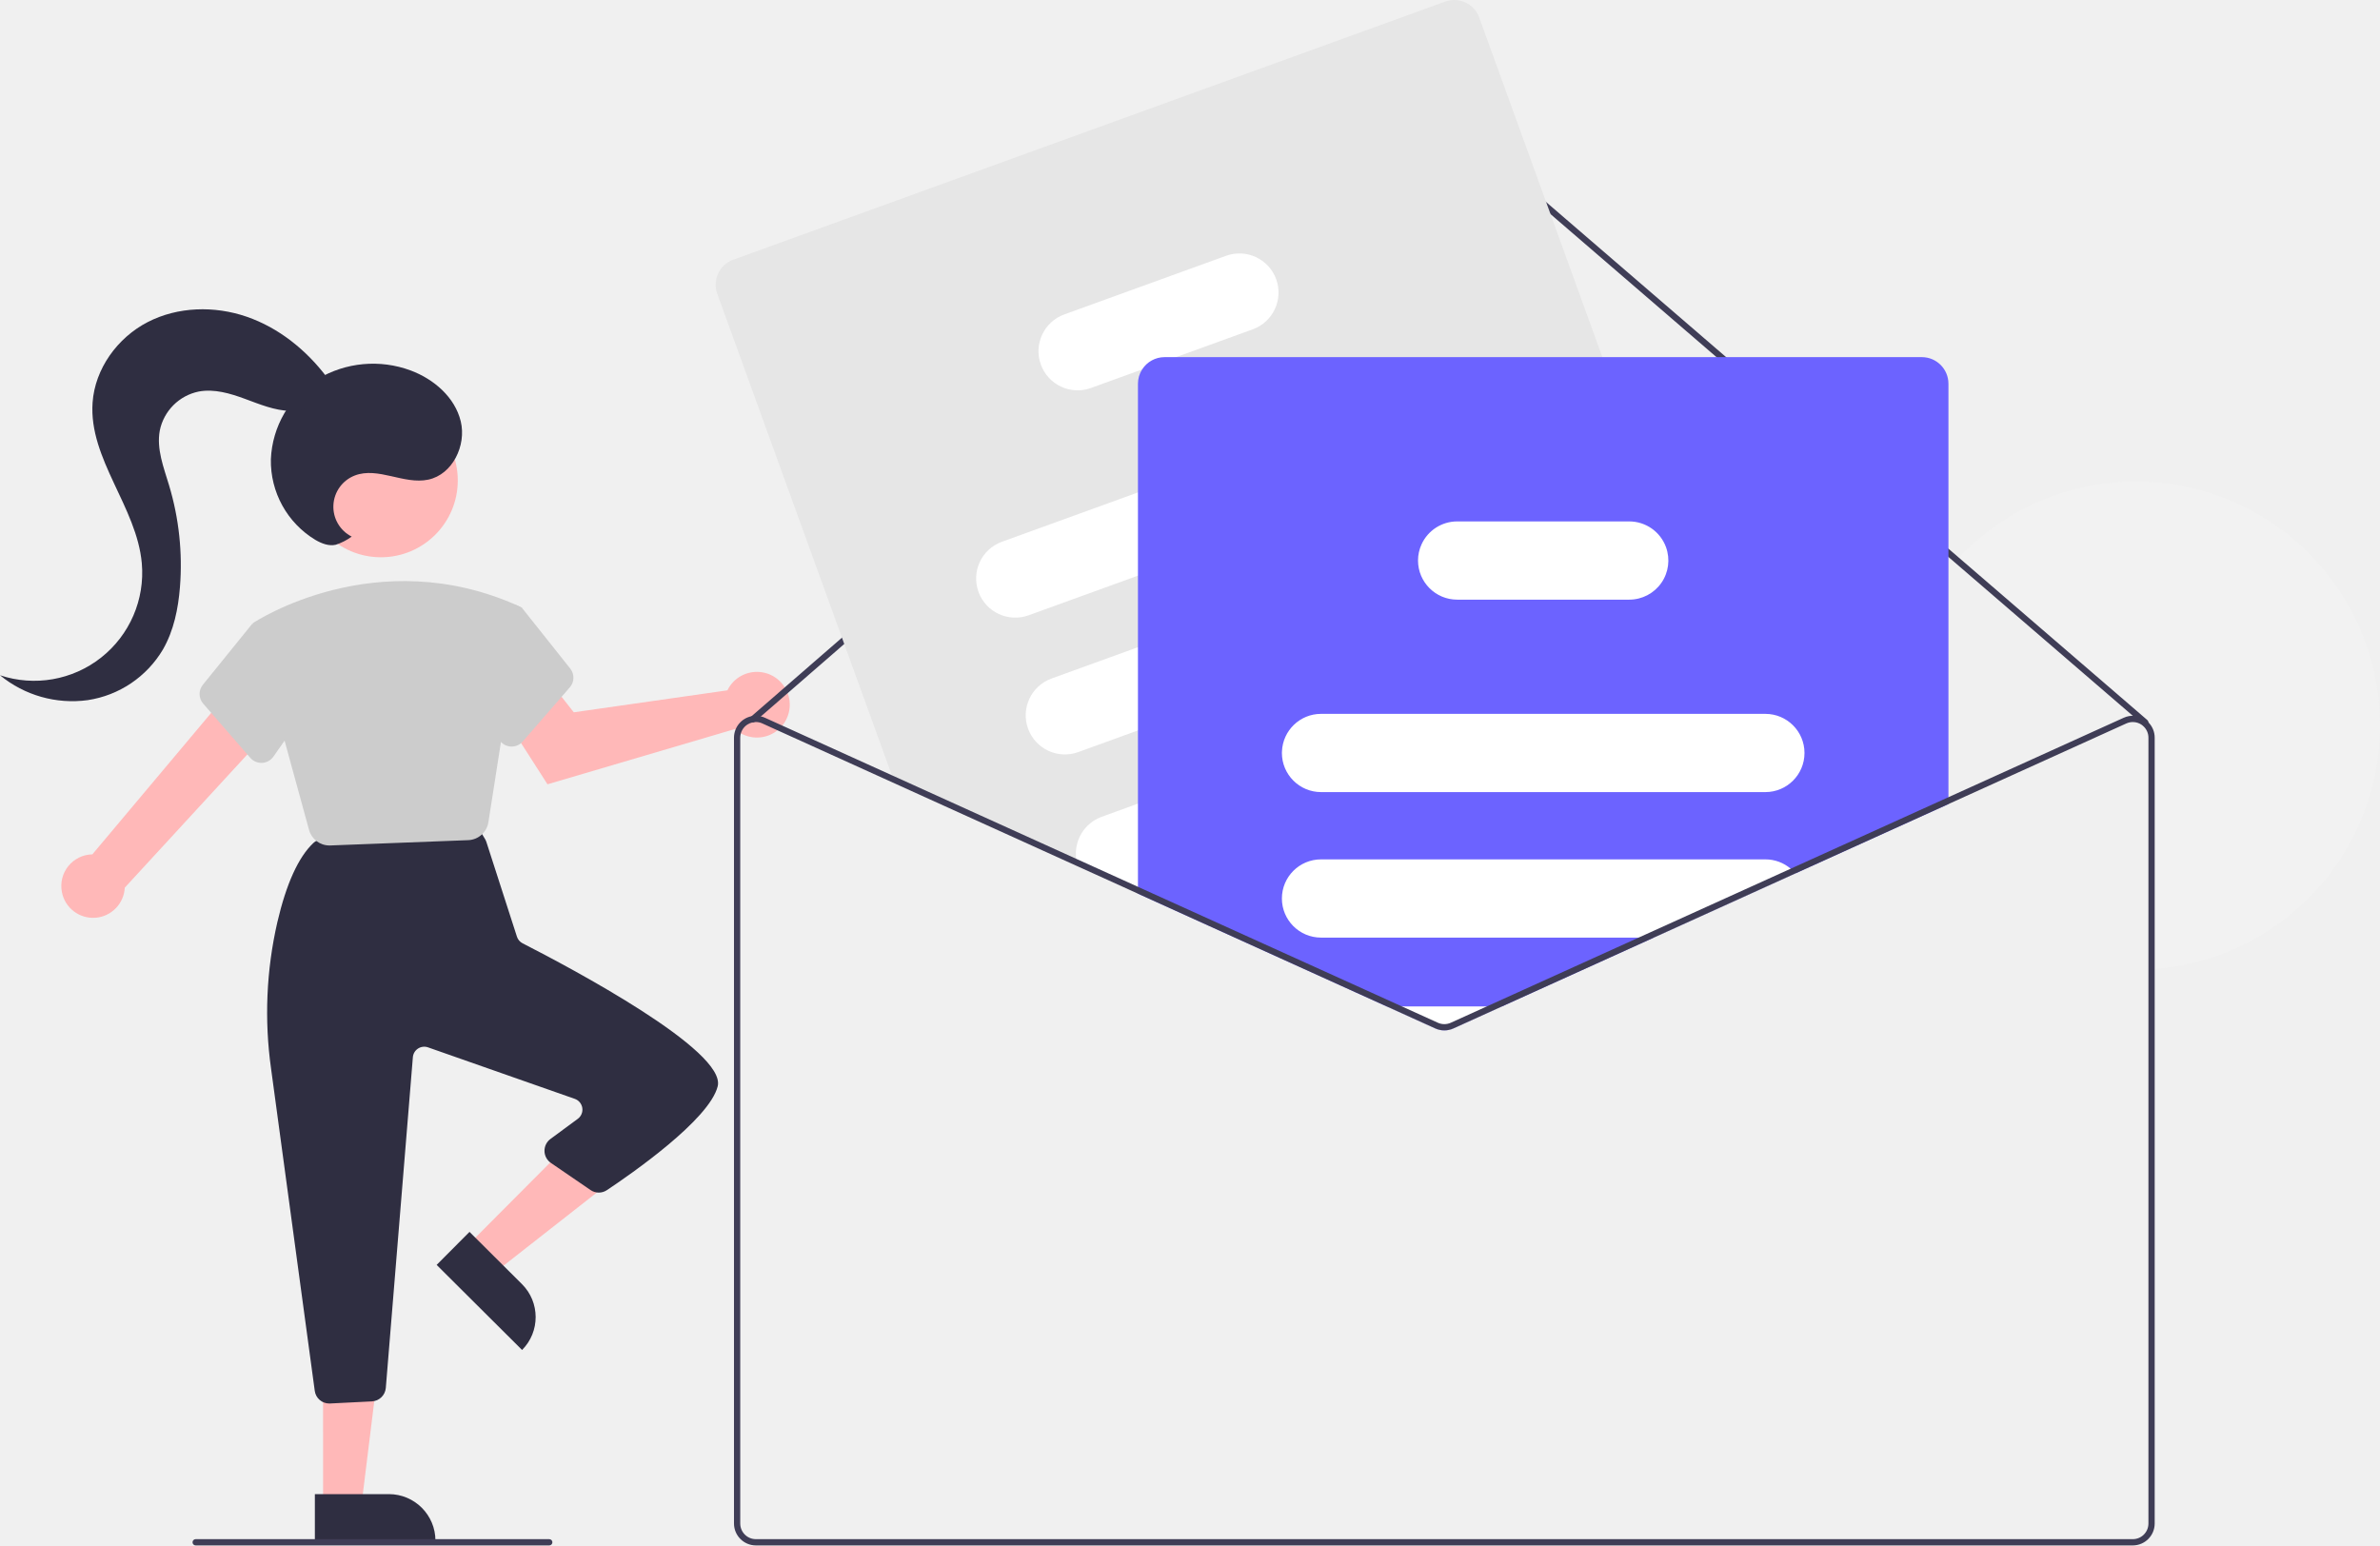
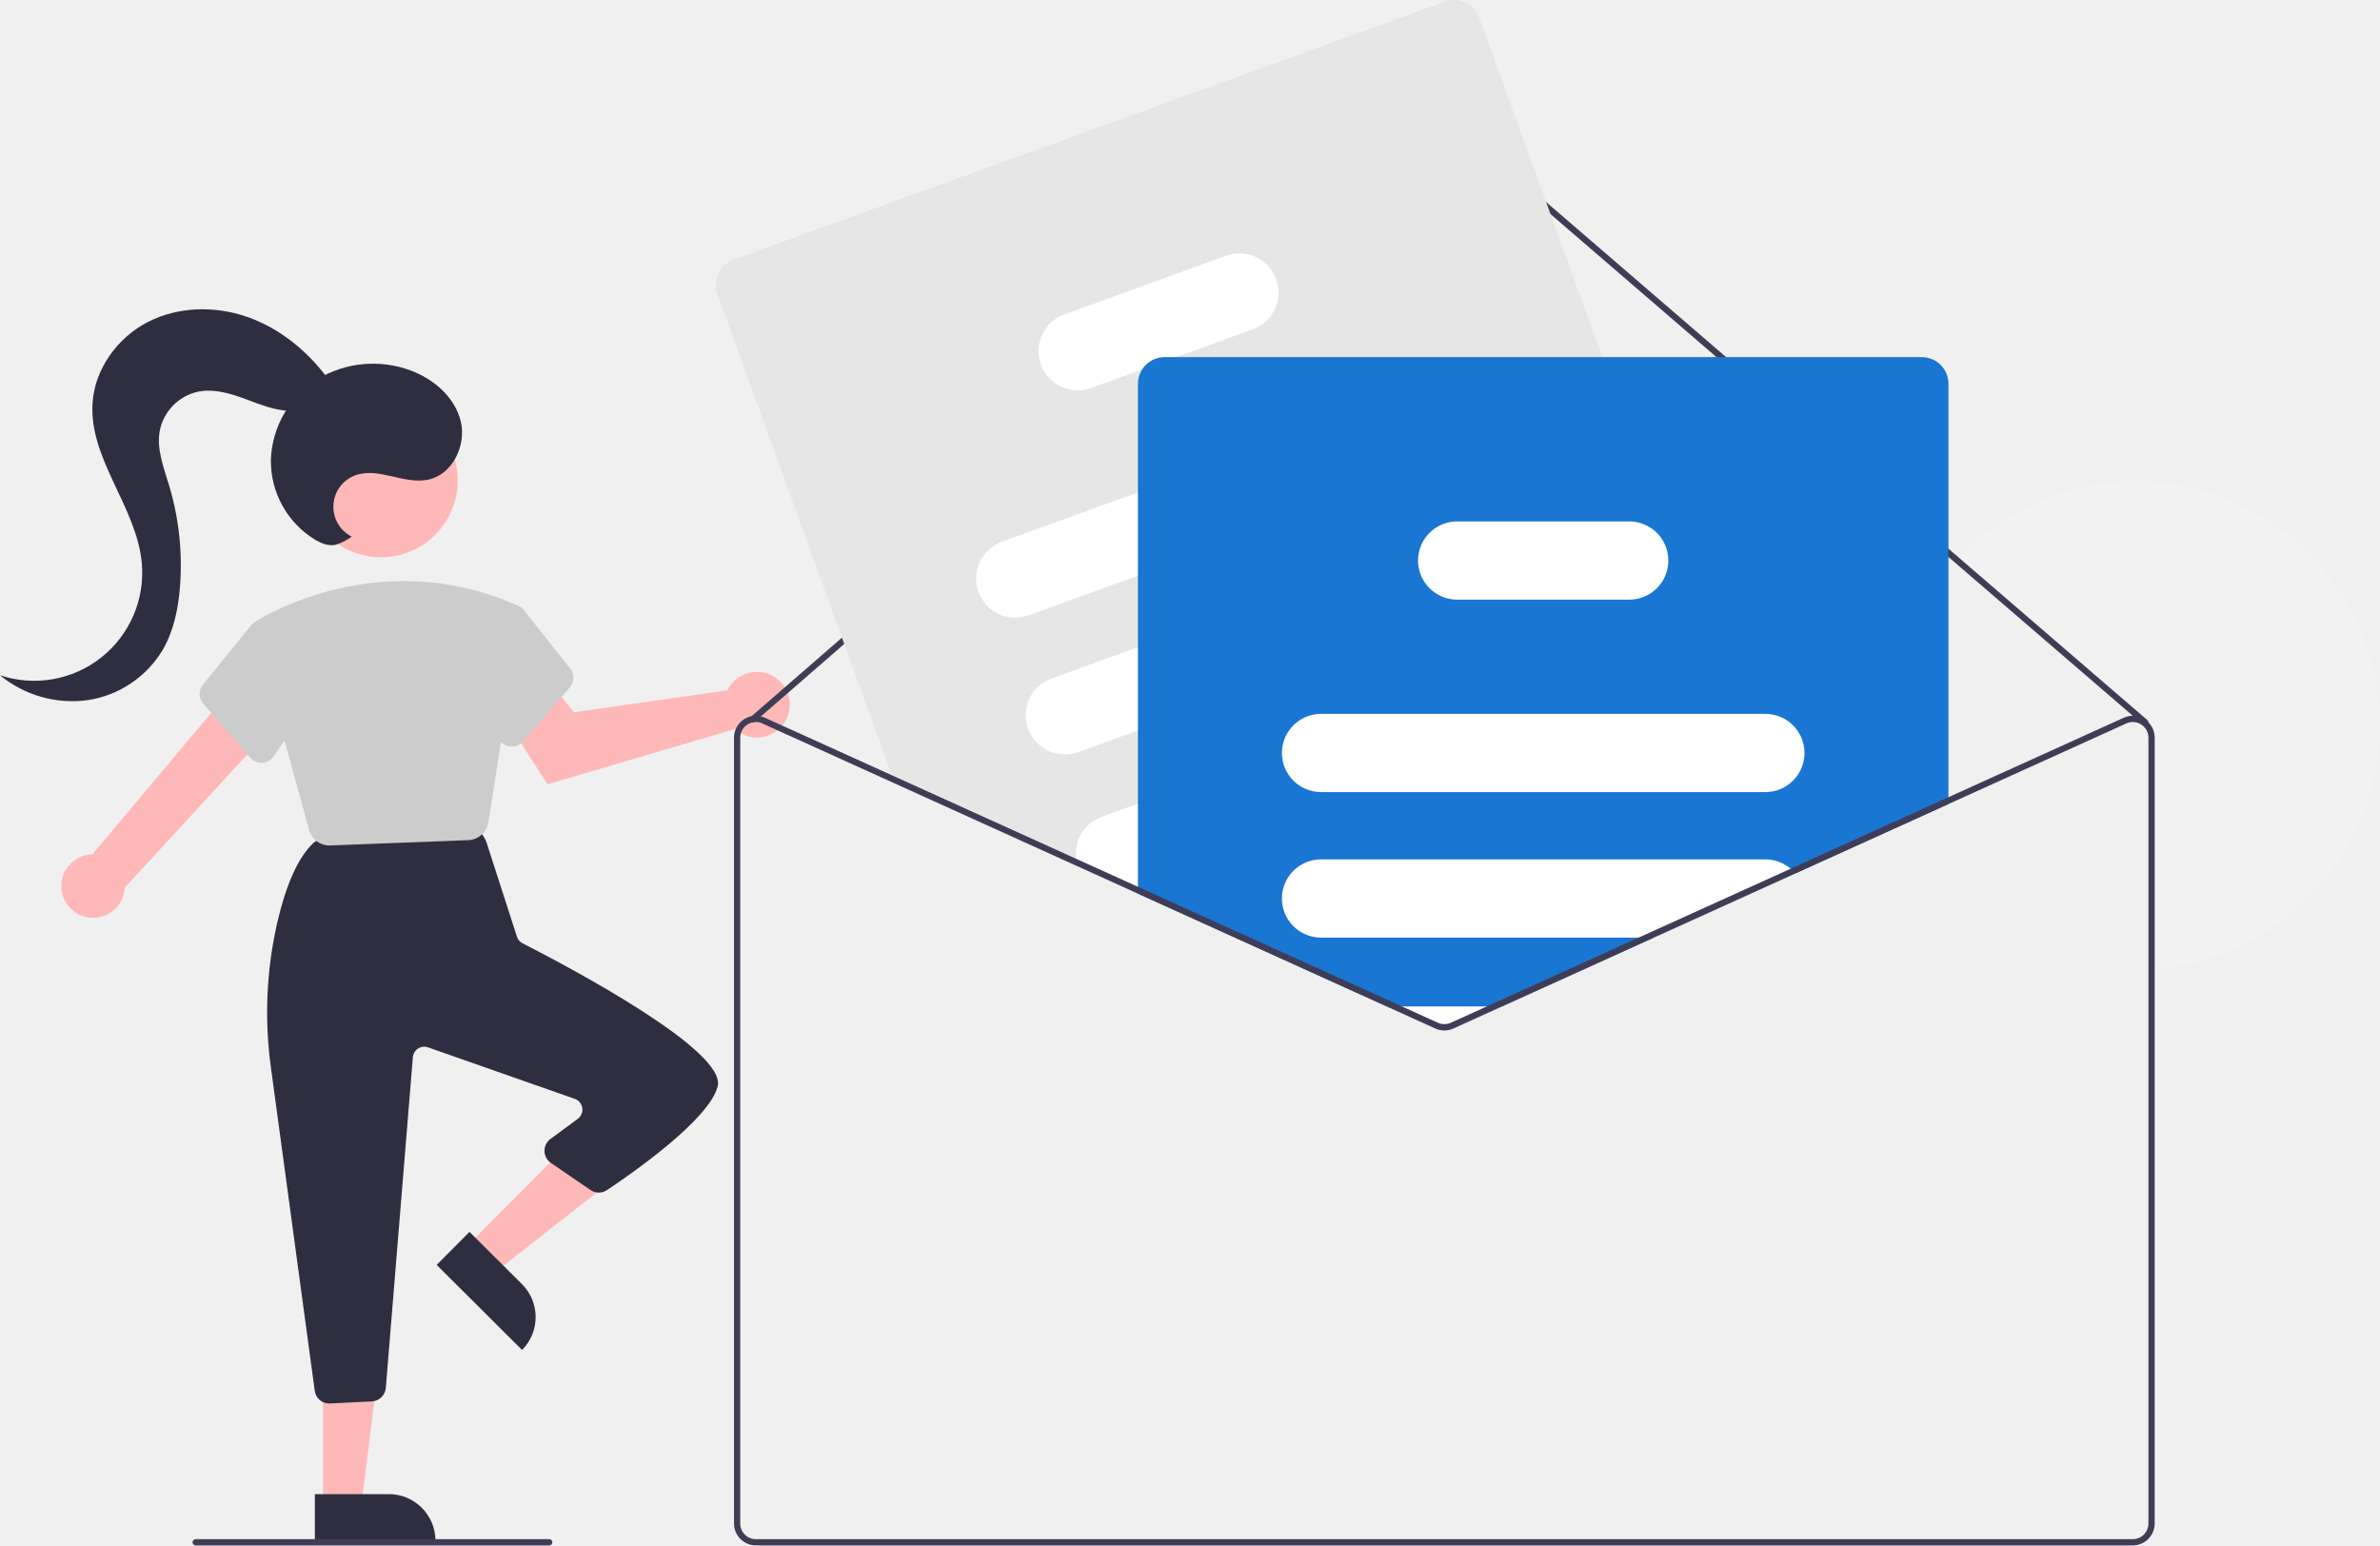
<svg xmlns="http://www.w3.org/2000/svg" id="b0e398ea-9313-46b3-a3ee-bf7f717038b1" data-name="Layer 1" width="760.554" height="493.87" viewBox="0 0 760.554 493.87">
  <path d="M980.277,434.935a77.996,77.996,0,0,1-72,77.77c-.66.05-1.33.1-2,.13v-74.03a4.959,4.959,0,0,0-1.84-3.86,1.247,1.247,0,0,0-.22-.18,1.861,1.861,0,0,0-.23-.16,5.001,5.001,0,0,0-4.77-.35l-.83-1.82a7.007,7.007,0,0,1,2.89-.63l-56.96-49.07c.44-.5.9-.99,1.36-1.48a78.007,78.007,0,0,1,134.6,53.68Z" transform="translate(-219.7232 -203.0649)" fill="#f2f2f2" />
  <path d="M239.501,488.121a10.087,10.087,0,0,1,9.73-12.023l44.962-53.523,11.225,14.352-45.823,49.812a10.142,10.142,0,0,1-20.095,1.382Z" transform="translate(-219.7232 -203.0649)" fill="#ffb8b8" />
  <path d="M453.01,422.243a10.527,10.527,0,0,0-.832,1.433l-49.094,7.018-7.455-9.465-15.754,9.384,14.809,23.089,59.875-17.65A10.496,10.496,0,1,0,453.01,422.243Z" transform="translate(-219.7232 -203.0649)" fill="#ffb8b8" />
  <polygon points="149.426 398.009 158.114 406.659 195.614 377.267 182.792 364.5 149.426 398.009" fill="#ffb8b8" />
  <path d="M358.894,608.163h38.531a0,0,0,0,1,0,0v14.887a0,0,0,0,1,0,0H373.781a14.887,14.887,0,0,1-14.887-14.887v0A0,0,0,0,1,358.894,608.163Z" transform="translate(-7.95298 1115.599) rotate(-135.1232)" fill="#2f2e41" />
  <polygon points="103.246 480.98 115.506 480.98 121.338 433.692 103.244 433.692 103.246 480.98" fill="#ffb8b8" />
  <path d="M320.342,680.541h38.531a0,0,0,0,1,0,0v14.887a0,0,0,0,1,0,0H335.229a14.887,14.887,0,0,1-14.887-14.887v0A0,0,0,0,1,320.342,680.541Z" transform="translate(459.523 1172.889) rotate(179.9974)" fill="#2f2e41" />
  <path d="M320.304,647.522l-13.964-102.987a128.95,128.95,0,0,1,2.001-46.716c2.866-12.312,6.737-20.84,11.507-25.347a4.718,4.718,0,0,1,2.743-1.253l46.106-4.803a4.706,4.706,0,0,1,4.51,2.254l1.516,2.526a4.698,4.698,0,0,1,.442.974l9.748,30.22a3.616,3.616,0,0,0,1.808,2.126c15.348,7.836,65.203,34.288,62.35,45.7-2.681,10.723-27.779,28.11-35.408,33.183a4.661,4.661,0,0,1-5.24-.04L395.761,574.695a4.693,4.693,0,0,1-.134-7.651l8.733-6.434a3.651,3.651,0,0,0-.957-6.384l-46.898-16.456a3.65,3.65,0,0,0-4.846,3.147l-8.647,105.688a4.705,4.705,0,0,1-4.443,4.304l-13.379.669c-.081.004-.162.006-.243.006A4.663,4.663,0,0,1,320.304,647.522Z" transform="translate(-219.7232 -203.0649)" fill="#2f2e41" />
  <circle cx="121.726" cy="153.524" r="24.561" fill="#ffb8b8" />
  <path d="M318.477,468.265l-18.079-65.965.31-.209c.388-.262,39.356-25.993,84.98-5.257l.827.475L375.802,465.776a6.786,6.786,0,0,1-6.444,5.777L325.275,473.248c-.089.003-.177.005-.266.005A6.751,6.751,0,0,1,318.477,468.265Z" transform="translate(-219.7232 -203.0649)" fill="#ccc" />
  <path d="M299.71,445.244l-15.057-17.315a4.686,4.686,0,0,1-.106-6.032l15.741-19.445,12.083,3.296,6.406,22.422-11.681,16.687a4.665,4.665,0,0,1-3.599,1.995c-.084.004-.168.006-.252.006A4.66,4.66,0,0,1,299.71,445.244Z" transform="translate(-219.7232 -203.0649)" fill="#ccc" />
  <path d="M382.975,441.637a4.665,4.665,0,0,1-3.599-1.995l-11.681-16.687,5.618-23.602,11.125-3.034,2.076.991,15.41,19.374a4.686,4.686,0,0,1-.106,6.032l-15.057,17.315a4.66,4.66,0,0,1-3.535,1.613C383.143,441.643,383.059,441.641,382.975,441.637Z" transform="translate(-219.7232 -203.0649)" fill="#ccc" />
  <path d="M906.277,433.905a.98.98,0,0,1-.24.68 1.0 1,0,0,1-1.41.11l-3.35-2.89-56.96-49.07L684.557,245.085a5.02,5.02,0,0,0-6.54.01l-215.14,186.91-1.94,1.68a.966.966,0,0,1-.25.16,1,1,0,0,1-.51.08,1.025,1.025,0,0,1-.65-.33.997.997,0,0,1,.09-1.41l.27-.24,216.82-188.36a7.047,7.047,0,0,1,9.16-.02l159.81,137.69,60.25,51.92A1.016,1.016,0,0,1,906.277,433.905Z" transform="translate(-219.7232 -203.0649)" fill="#3f3d56" />
  <path d="M784.807,463.435l-2.63-7.24-9.06-25-19.52-53.83-21.82-60.17-39.35-108.53a8.516,8.516,0,0,0-10.89-5.09l-227.51,82.49a8.512,8.512,0,0,0-5.09,10.89l55.79,153.86.95,2.63,58.56,26.54,16.46,7.46,2.67,1.21,69.69,31.59,2.7-.98,45.71-16.57,68.95-25,9.29-3.37A8.518,8.518,0,0,0,784.807,463.435Z" transform="translate(-219.7232 -203.0649)" fill="#e6e6e6" />
  <path d="M689.407,335.275a12.522,12.522,0,0,0-16.02-7.49l-90.02,32.65-43.47,15.76a12.498,12.498,0,1,0,8.52,23.5l34.95-12.67,98.55-35.73A12.522,12.522,0,0,0,689.407,335.275Z" transform="translate(-219.7232 -203.0649)" fill="#fff" />
  <path d="M705.257,378.995a12.522,12.522,0,0,0-16.02-7.49l-15.25,5.53-90.62,32.86-27.62,10.01a12.503,12.503,0,0,0,8.52,23.51l19.1-6.93,114.4-41.48c.26-.09.51-.2.76-.31A12.498,12.498,0,0,0,705.257,378.995Z" transform="translate(-219.7232 -203.0649)" fill="#fff" />
  <path d="M721.277,423.175a12.511,12.511,0,0,0-16.01-7.49l-42.77,15.51-33.11,12.01-46.02,16.68-11.6,4.21a12.527,12.527,0,0,0-8.13,13.42,12.365,12.365,0,0,0,.6,2.47l16.46,7.46,2.67-.97h.02l83.51-30.28,46.89-17a12.511,12.511,0,0,0,7.49-16.02Z" transform="translate(-219.7232 -203.0649)" fill="#fff" />
  <path d="M627.547,292.295a12.522,12.522,0,0,0-16.02-7.49l-51.7,18.74a12.503,12.503,0,0,0,8.52,23.51l16.36-5.93,10.83-3.93,24.521-8.89A12.511,12.511,0,0,0,627.547,292.295Z" transform="translate(-219.7232 -203.0649)" fill="#fff" />
-   <path d="M833.867,317.195h-242a8.502,8.502,0,0,0-7.16,3.93,8.414,8.414,0,0,0-1.34,4.57v162.96l69.69,31.59,9.82,4.45,15.51,7.03a7.02,7.02,0,0,0,5.78,0l15.51-7.03,48.54-22,45.24-20.51,48.91-22.16v-134.33A8.505,8.505,0,0,0,833.867,317.195Z" transform="translate(-219.7232 -203.0649)" fill="#6c63ff" />
+   <path d="M833.867,317.195h-242a8.502,8.502,0,0,0-7.16,3.93,8.414,8.414,0,0,0-1.34,4.57v162.96l69.69,31.59,9.82,4.45,15.51,7.03a7.02,7.02,0,0,0,5.78,0l15.51-7.03,48.54-22,45.24-20.51,48.91-22.16v-134.33A8.505,8.505,0,0,0,833.867,317.195Z" transform="translate(-219.7232 -203.0649)" fill="#1976d2" />
  <path d="M783.867,431.195h-142a12.497,12.497,0,0,0-12.48,12.01,4.011,4.011,0,0,0-.02.49,12.518,12.518,0,0,0,12.5,12.5h142a12.5,12.5,0,0,0,0-25Z" transform="translate(-219.7232 -203.0649)" fill="#fff" />
  <path d="M791.957,480.675a12.411,12.411,0,0,0-8.09-2.98h-142a12.5,12.5,0,0,0,0,25H748.217l45.24-20.51A12.583,12.583,0,0,0,791.957,480.675Z" transform="translate(-219.7232 -203.0649)" fill="#fff" />
  <path d="M662.877,524.695l15.51,7.03a7.02,7.02,0,0,0,5.78,0l15.51-7.03Z" transform="translate(-219.7232 -203.0649)" fill="#fff" />
  <path d="M752.107,377.905a12.506,12.506,0,0,0-11.74-8.21h-55a12.509,12.509,0,0,0-11.38,7.34,12.358,12.358,0,0,0-1.12,5.16,12.518,12.518,0,0,0,12.5,12.5h55a12.499,12.499,0,0,0,11.74-16.79Z" transform="translate(-219.7232 -203.0649)" fill="#fff" />
  <path d="M743.367,502.695l-48.54,22-11.49,5.21a5.016,5.016,0,0,1-4.12,0l-11.49-5.21h-4.85l15.51,7.03a7.02,7.02,0,0,0,5.78,0l15.51-7.03,48.54-22Zm0,0-48.54,22-11.49,5.21a5.016,5.016,0,0,1-4.12,0l-11.49-5.21h-4.85l15.51,7.03a7.02,7.02,0,0,0,5.78,0l15.51-7.03,48.54-22Zm0,0-48.54,22-11.49,5.21a5.016,5.016,0,0,1-4.12,0l-11.49-5.21h-4.85l15.51,7.03a7.02,7.02,0,0,0,5.78,0l15.51-7.03,48.54-22Zm162.91-68.79a7.638,7.638,0,0,0-1.21-.98,6.961,6.961,0,0,0-6.68-.49l-106.43,48.24-48.59,22.02-48.54,22-11.49,5.21a5.016,5.016,0,0,1-4.12,0l-11.49-5.21-11.97-5.43-72.37-32.79-.02-.01-19.73-8.95-58.91-26.7-40.56-18.38a6.107,6.107,0,0,0-1.29-.43,6.709,6.709,0,0,0-2.99-.06,7.017,7.017,0,0,0-5.61,6.86v251.13a7.008,7.008,0,0,0,7,7h440a7.008,7.008,0,0,0,7-7v-251.13A6.972,6.972,0,0,0,906.277,433.905Zm0,256.03a5.002,5.002,0,0,1-5,5h-440a5.002,5.002,0,0,1-5-5v-251.13a5.001,5.001,0,0,1,2.29-4.2,5.168,5.168,0,0,1,1.61-.68,4.511,4.511,0,0,1,.51-.08,3.898,3.898,0,0,1,.59-.04,4.97,4.97,0,0,1,2.06.45l42.34,19.19,58.56,26.54,16.46,7.46,2.67,1.21,69.69,31.59,9.82,4.45,15.51,7.03a7.02,7.02,0,0,0,5.78,0l15.51-7.03,48.54-22,45.24-20.51,105.76-47.93a5.001,5.001,0,0,1,4.77.35,1.861,1.861,0,0,1,.23.16,1.247,1.247,0,0,1,.22.18,4.959,4.959,0,0,1,1.84,3.86Zm-162.91-187.24-48.54,22-11.49,5.21a5.016,5.016,0,0,1-4.12,0l-11.49-5.21h-4.85l15.51,7.03a7.02,7.02,0,0,0,5.78,0l15.51-7.03,48.54-22Zm0,0-48.54,22-11.49,5.21a5.016,5.016,0,0,1-4.12,0l-11.49-5.21h-4.85l15.51,7.03a7.02,7.02,0,0,0,5.78,0l15.51-7.03,48.54-22Zm-162.67-15.25,2.67,1.21v-2.18Zm162.67,15.25-48.54,22-11.49,5.21a5.016,5.016,0,0,1-4.12,0l-11.49-5.21h-4.85l15.51,7.03a7.02,7.02,0,0,0,5.78,0l15.51-7.03,48.54-22Z" transform="translate(-219.7232 -203.0649)" fill="#3f3d56" />
  <path d="M395.249,696.935h-113a1,1,0,0,1,0-2h113a1,1,0,1,1,0,2Z" transform="translate(-219.7232 -203.0649)" fill="#3f3d56" />
  <path d="M332.111,374.55a10.702,10.702,0,0,1,.99-19.527c7.412-2.86,15.72,2.977,23.489,1.317,7.743-1.654,12.223-10.911,10.374-18.611s-8.575-13.499-15.993-16.268a34.48,34.48,0,0,0-29.741,2.726,31.751,31.751,0,0,0-14.945,25.634,29.437,29.437,0,0,0,14.244,25.791c1.975,1.138,4.273,2.052,6.494,1.54A18.1,18.1,0,0,0,332.111,374.55Z" transform="translate(-219.7232 -203.0649)" fill="#2f2e41" />
  <path d="M324.152,323.589c-6.535-8.668-15.358-15.79-25.624-19.32s-21.997-3.247-31.639,1.742-16.832,14.899-17.582,25.729c-1.249,18.025,14.152,33.346,15.733,51.345a34.526,34.526,0,0,1-45.317,35.773,36.35,36.35,0,0,0,28.017,7.951,33.786,33.786,0,0,0,24.047-16.181c3.466-6.023,4.89-13.018,5.442-19.945a88.618,88.618,0,0,0-3.468-32.493c-1.728-5.741-4.07-11.649-2.975-17.544a15.966,15.966,0,0,1,12.435-12.454c4.953-.928,10.018.584,14.747,2.323s9.498,3.753,14.536,3.868,10.526-2.191,12.473-6.839Z" transform="translate(-219.7232 -203.0649)" fill="#2f2e41" />
</svg>
